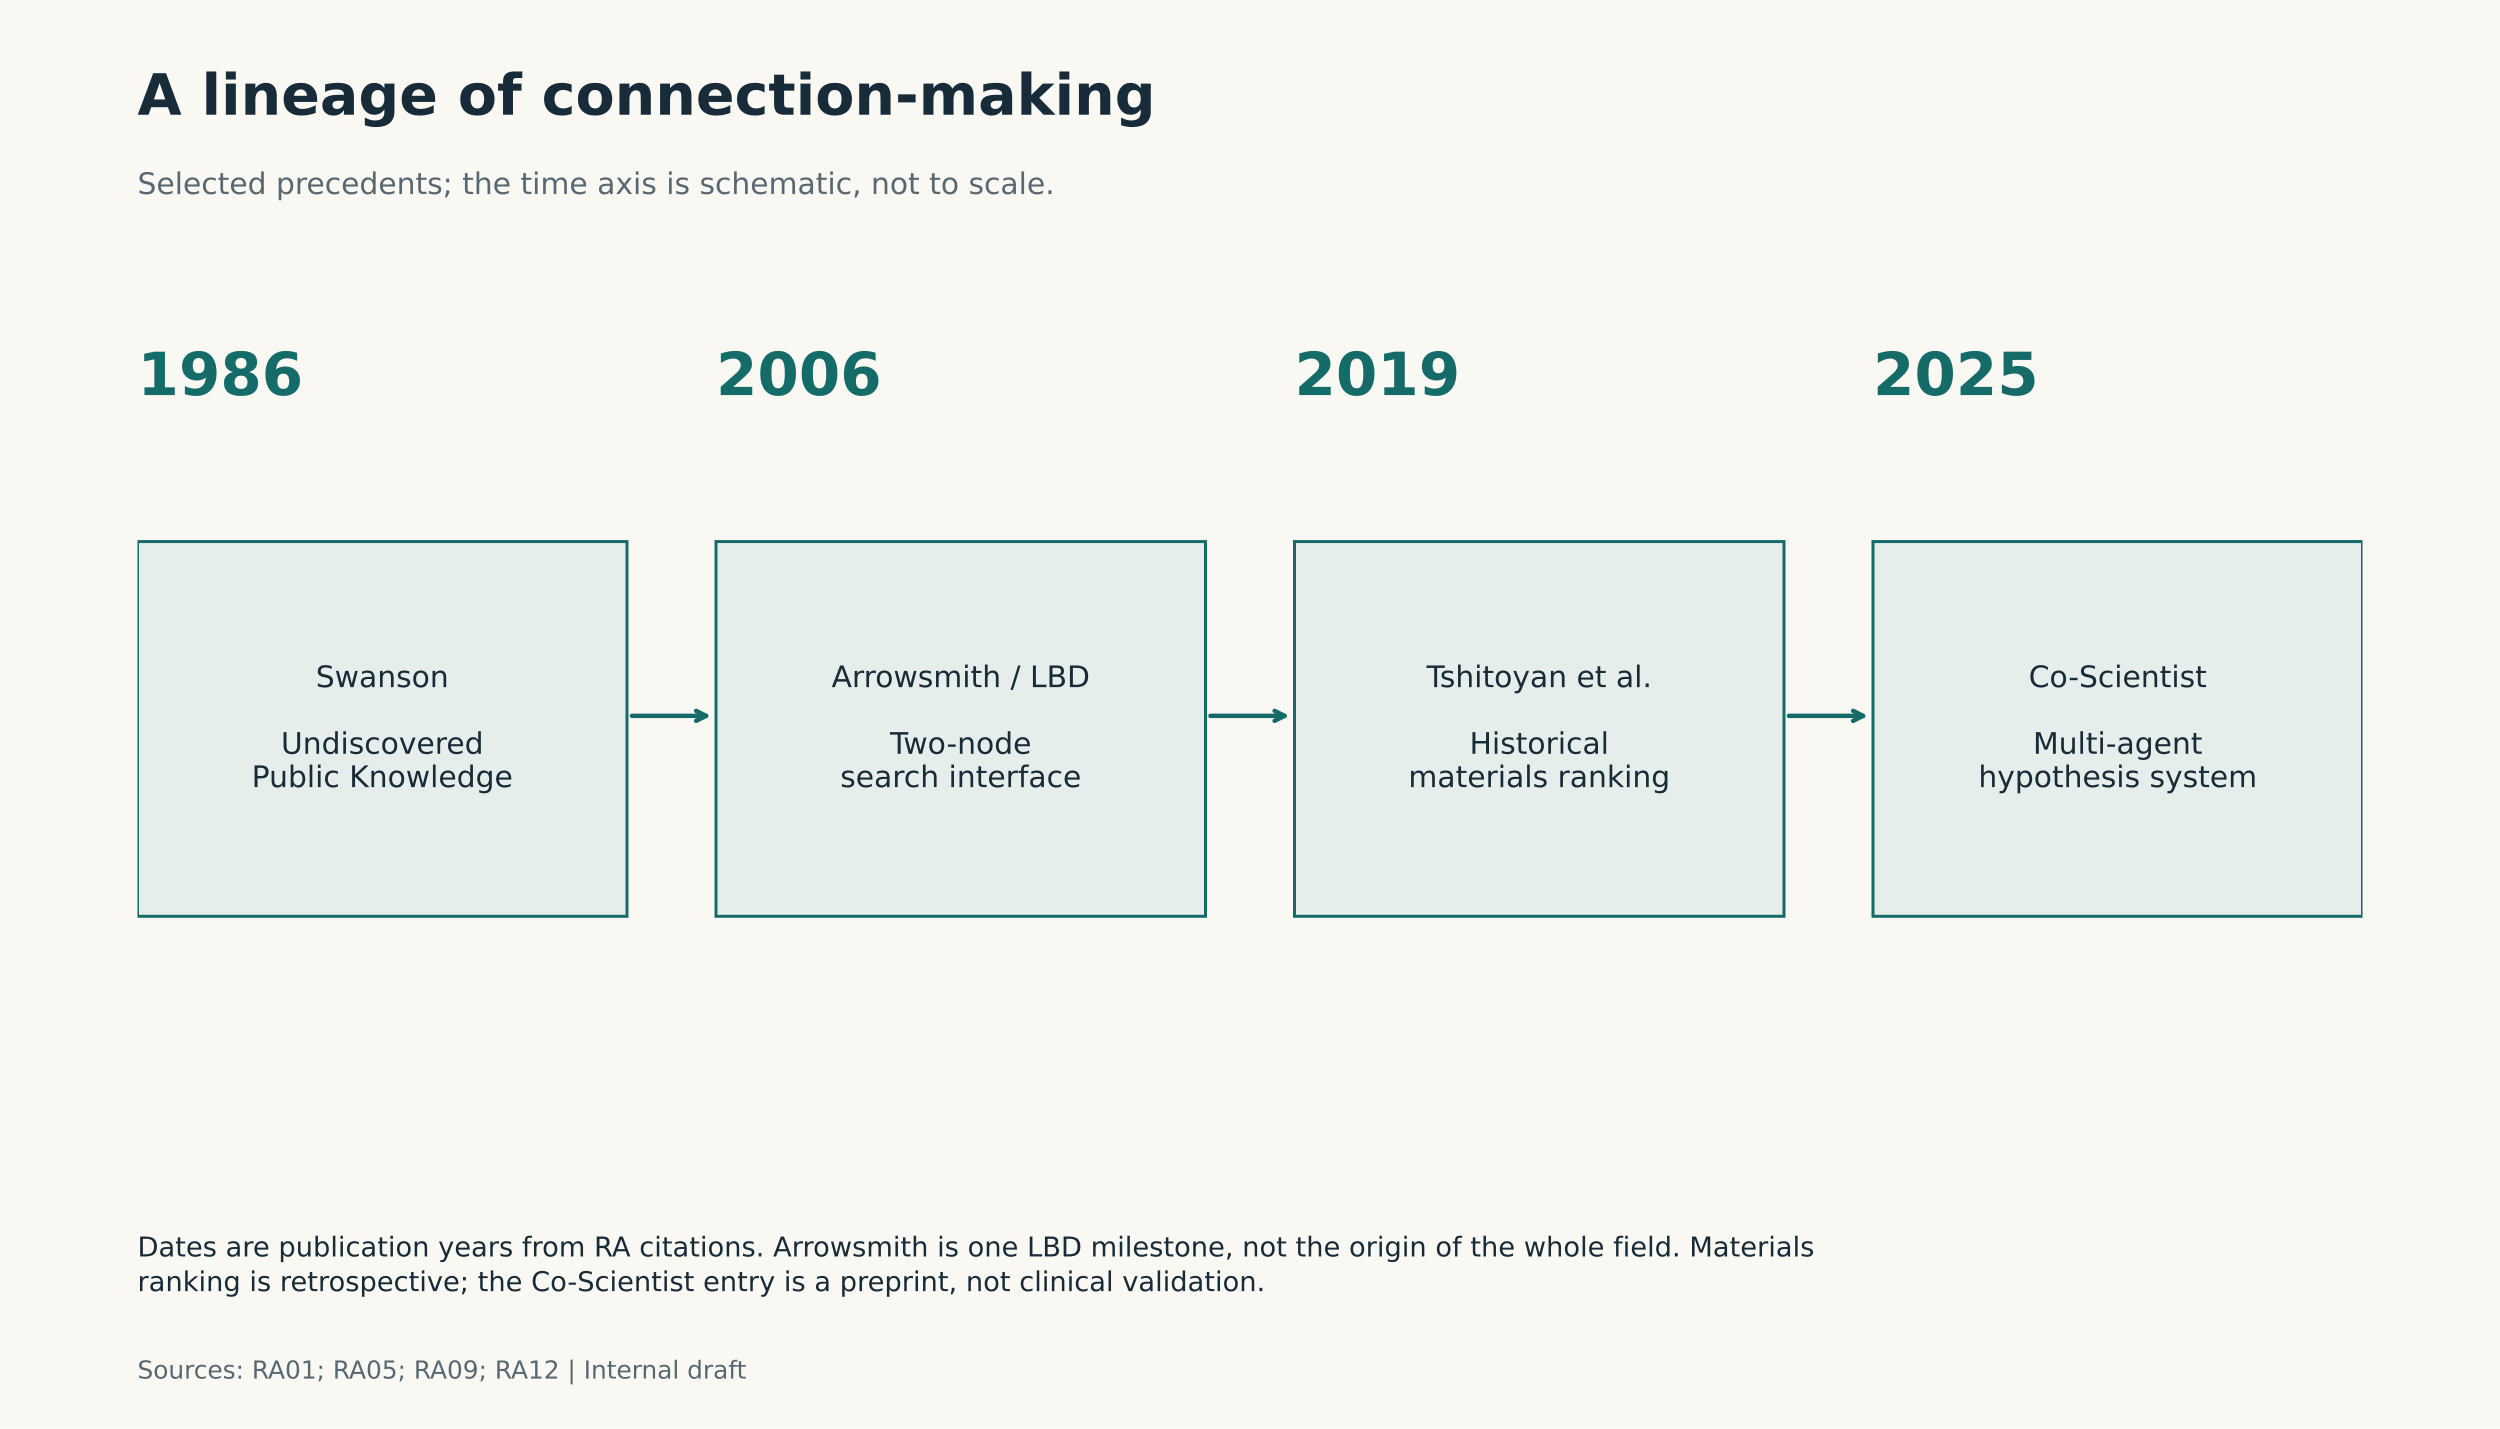
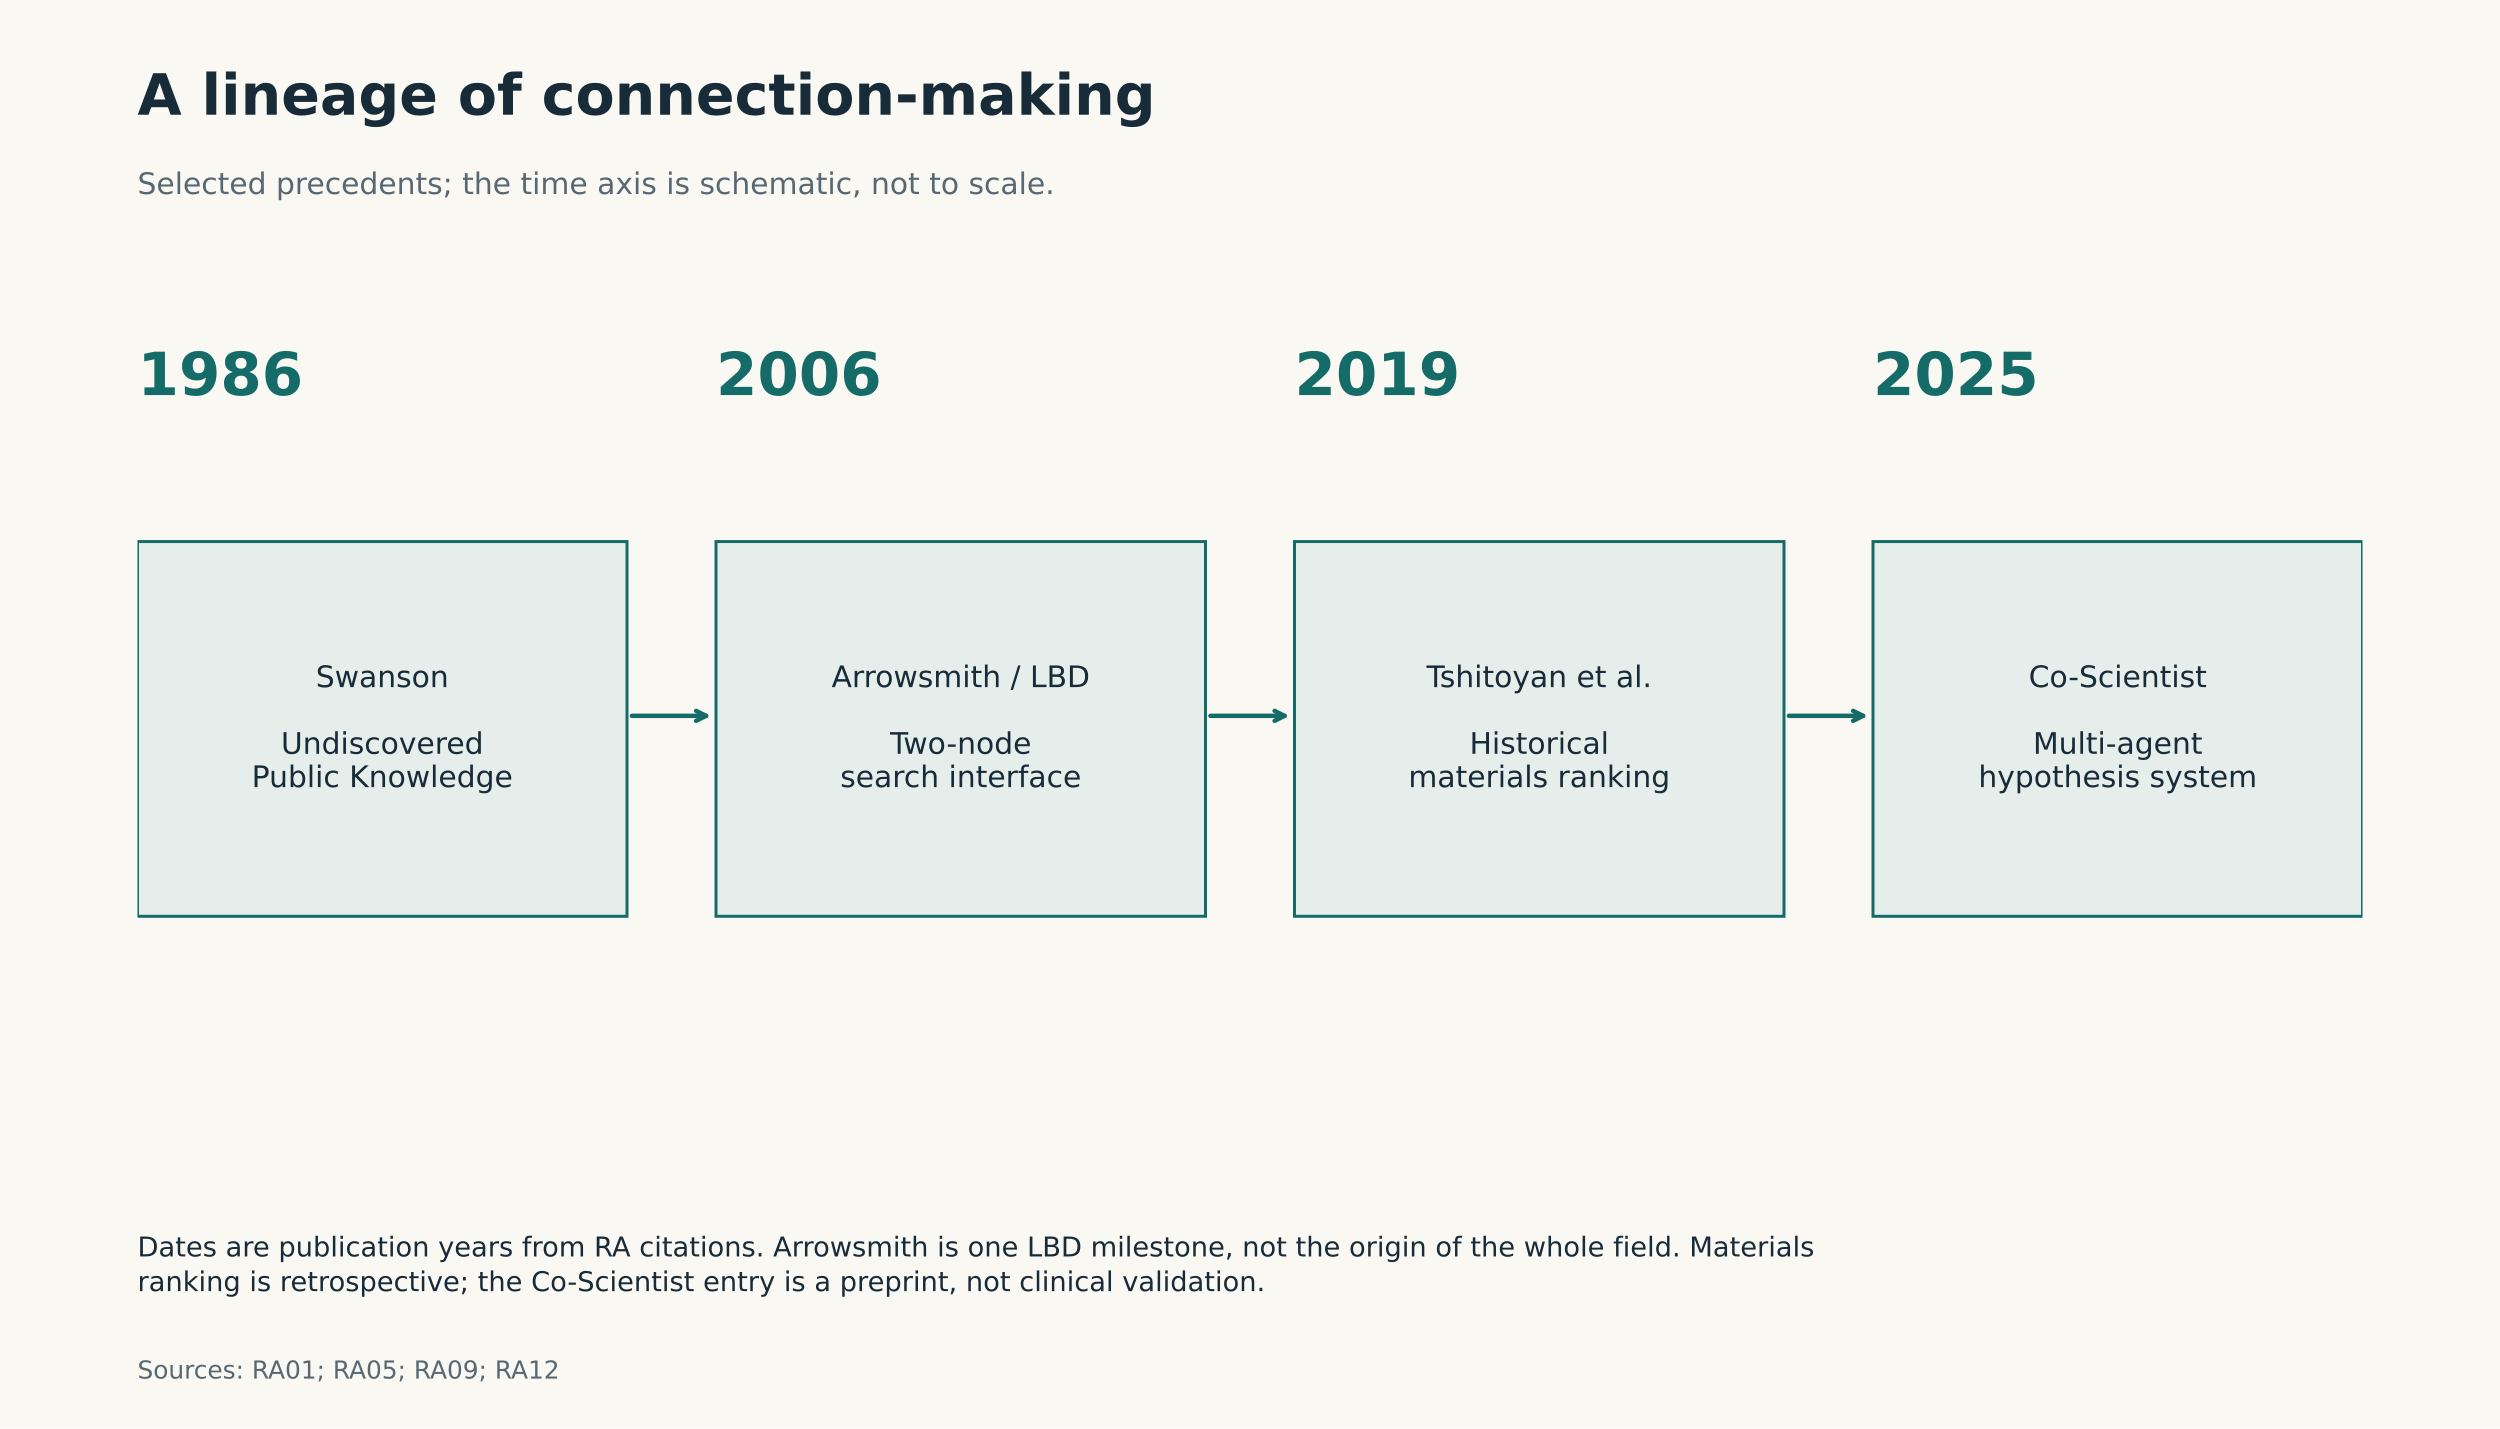
<svg xmlns="http://www.w3.org/2000/svg" width="1008pt" height="576pt" viewBox="0 0 1008 576" version="1.1">
  <defs>
    <style type="text/css">*{stroke-linejoin: round; stroke-linecap: butt}</style>
  </defs>
  <g id="figure_1">
    <g id="patch_1">
      <path d="M 0 576  L 1008 576  L 1008 0  L 0 0  z " style="fill: #faf8f2" />
    </g>
    <g id="axes_1">
      <g id="patch_2">
-         <path d="M 55.44 369.446  L 252.806 369.446  L 252.806 218.362  L 55.44 218.362  z " clip-path="url(#p192aa02bdc)" style="fill: #e5eeeb; stroke: #146b68; stroke-width: 1.2; stroke-linejoin: miter" />
+         <path d="M 55.44 369.446  L 252.806 369.446  L 252.806 218.362  L 55.44 218.362  z " clip-path="url(#pae25b53a86)" style="fill: #e5eeeb; stroke: #146b68; stroke-width: 1.2; stroke-linejoin: miter" />
      </g>
      <g id="patch_3">
-         <path d="M 288.691 369.446  L 486.058 369.446  L 486.058 218.362  L 288.691 218.362  z " clip-path="url(#p192aa02bdc)" style="fill: #e5eeeb; stroke: #146b68; stroke-width: 1.2; stroke-linejoin: miter" />
+         <path d="M 288.691 369.446  L 486.058 369.446  L 486.058 218.362  L 288.691 218.362  z " clip-path="url(#pae25b53a86)" style="fill: #e5eeeb; stroke: #146b68; stroke-width: 1.2; stroke-linejoin: miter" />
      </g>
      <g id="patch_4">
-         <path d="M 521.942 369.446  L 719.309 369.446  L 719.309 218.362  L 521.942 218.362  z " clip-path="url(#p192aa02bdc)" style="fill: #e5eeeb; stroke: #146b68; stroke-width: 1.2; stroke-linejoin: miter" />
+         <path d="M 521.942 369.446  L 719.309 369.446  L 719.309 218.362  L 521.942 218.362  z " clip-path="url(#pae25b53a86)" style="fill: #e5eeeb; stroke: #146b68; stroke-width: 1.2; stroke-linejoin: miter" />
      </g>
      <g id="patch_5">
-         <path d="M 755.194 369.446  L 952.56 369.446  L 952.56 218.362  L 755.194 218.362  z " clip-path="url(#p192aa02bdc)" style="fill: #e5eeeb; stroke: #146b68; stroke-width: 1.2; stroke-linejoin: miter" />
+         <path d="M 755.194 369.446  L 952.56 369.446  L 952.56 218.362  L 755.194 218.362  z " clip-path="url(#pae25b53a86)" style="fill: #e5eeeb; stroke: #146b68; stroke-width: 1.2; stroke-linejoin: miter" />
      </g>
      <g id="text_1">
        <text style="font-weight: 700; font-size: 24px; font-family: 'DejaVu Sans'; text-anchor: start; fill: #146b68" x="55.44" y="159.299" transform="rotate(-0 55.44 159.2987)">1986</text>
      </g>
      <g id="text_2">
        <text style="font-size: 12px; font-family: 'DejaVu Sans'; fill: #182b38" transform="translate(127.3285 277.0592)">Swanson</text>
        <text style="font-size: 12px; font-family: 'DejaVu Sans'; fill: #182b38" transform="translate(154.1232 290.4966)" />
        <text style="font-size: 12px; font-family: 'DejaVu Sans'; fill: #182b38" transform="translate(113.2819 303.9339)">Undiscovered</text>
        <text style="font-size: 12px; font-family: 'DejaVu Sans'; fill: #182b38" transform="translate(101.4751 317.3713)">Public Knowledge</text>
      </g>
      <g id="patch_6">
        <path d="M 254.808 288.634  Q 270.751 288.634 284.681 288.634  " style="fill: none; stroke: #146b68; stroke-width: 1.8; stroke-linecap: round" />
        <path d="M 280.681 286.634  L 284.681 288.634  L 280.681 290.634  " style="fill: none; stroke: #146b68; stroke-width: 1.8; stroke-linecap: round" />
      </g>
      <g id="text_3">
        <text style="font-weight: 700; font-size: 24px; font-family: 'DejaVu Sans'; text-anchor: start; fill: #146b68" x="288.691" y="159.299" transform="rotate(-0 288.6912 159.2987)">2006</text>
      </g>
      <g id="text_4">
        <text style="font-size: 12px; font-family: 'DejaVu Sans'; fill: #182b38" transform="translate(335.2925 277.0592)">Arrowsmith / LBD</text>
        <text style="font-size: 12px; font-family: 'DejaVu Sans'; fill: #182b38" transform="translate(387.3744 290.4966)" />
        <text style="font-size: 12px; font-family: 'DejaVu Sans'; fill: #182b38" transform="translate(358.8697 303.9339)">Two-node</text>
        <text style="font-size: 12px; font-family: 'DejaVu Sans'; fill: #182b38" transform="translate(338.78 317.3713)">search interface</text>
      </g>
      <g id="patch_7">
        <path d="M 488.059 288.634  Q 504.002 288.634 517.932 288.634  " style="fill: none; stroke: #146b68; stroke-width: 1.8; stroke-linecap: round" />
        <path d="M 513.932 286.634  L 517.932 288.634  L 513.932 290.634  " style="fill: none; stroke: #146b68; stroke-width: 1.8; stroke-linecap: round" />
      </g>
      <g id="text_5">
        <text style="font-weight: 700; font-size: 24px; font-family: 'DejaVu Sans'; text-anchor: start; fill: #146b68" x="521.942" y="159.299" transform="rotate(-0 521.9424 159.2987)">2019</text>
      </g>
      <g id="text_6">
        <text style="font-size: 12px; font-family: 'DejaVu Sans'; fill: #182b38" transform="translate(575.1934 277.0592)">Tshitoyan et al.</text>
        <text style="font-size: 12px; font-family: 'DejaVu Sans'; fill: #182b38" transform="translate(620.6256 290.4966)" />
        <text style="font-size: 12px; font-family: 'DejaVu Sans'; fill: #182b38" transform="translate(592.5212 303.9339)">Historical</text>
        <text style="font-size: 12px; font-family: 'DejaVu Sans'; fill: #182b38" transform="translate(567.8519 317.3713)">materials ranking</text>
      </g>
      <g id="patch_8">
        <path d="M 721.311 288.634  Q 737.253 288.634 751.183 288.634  " style="fill: none; stroke: #146b68; stroke-width: 1.8; stroke-linecap: round" />
        <path d="M 747.183 286.634  L 751.183 288.634  L 747.183 290.634  " style="fill: none; stroke: #146b68; stroke-width: 1.8; stroke-linecap: round" />
      </g>
      <g id="text_7">
        <text style="font-weight: 700; font-size: 24px; font-family: 'DejaVu Sans'; text-anchor: start; fill: #146b68" x="755.194" y="159.299" transform="rotate(-0 755.1936 159.2987)">2025</text>
      </g>
      <g id="text_8">
        <text style="font-size: 12px; font-family: 'DejaVu Sans'; fill: #182b38" transform="translate(817.9724 277.0592)">Co-Scientist</text>
        <text style="font-size: 12px; font-family: 'DejaVu Sans'; fill: #182b38" transform="translate(853.8768 290.4966)" />
        <text style="font-size: 12px; font-family: 'DejaVu Sans'; fill: #182b38" transform="translate(819.7143 303.9339)">Multi-agent</text>
        <text style="font-size: 12px; font-family: 'DejaVu Sans'; fill: #182b38" transform="translate(797.6802 317.3713)">hypothesis system</text>
      </g>
    </g>
    <g id="text_9">
      <text style="font-weight: 700; font-size: 23px; font-family: 'DejaVu Sans'; text-anchor: start; fill: #182b38" x="55.44" y="46.276" transform="rotate(-0 55.44 46.27641)">A lineage of connection-making</text>
    </g>
    <g id="text_10">
      <text style="font-size: 12px; font-family: 'DejaVu Sans'; text-anchor: start; fill: #586873" x="55.44" y="78.238" transform="rotate(-0 55.44 78.23812)">Selected precedents; the time axis is schematic, not to scale.</text>
    </g>
    <g id="text_11">
      <text style="font-size: 11px; font-family: 'DejaVu Sans'; fill: #182b38" transform="translate(55.44 506.5983)">Dates are publication years from RA citations. Arrowsmith is one LBD milestone, not the origin of the whole field. Materials</text>
      <text style="font-size: 11px; font-family: 'DejaVu Sans'; fill: #182b38" transform="translate(55.44 520.5875)">ranking is retrospective; the Co-Scientist entry is a preprint, not clinical validation.</text>
    </g>
    <g id="text_12">
-       <text style="font-size: 10px; font-family: 'DejaVu Sans'; text-anchor: start; fill: #586873" x="55.44" y="555.84" transform="rotate(-0 55.44 555.84)">Sources: RA01; RA05; RA09; RA12  |  Internal draft</text>
+       <text style="font-size: 10px; font-family: 'DejaVu Sans'; text-anchor: start; fill: #586873" x="55.44" y="555.84" transform="rotate(-0 55.44 555.84)">Sources: RA01; RA05; RA09; RA12</text>
    </g>
  </g>
  <defs>
-     <clipPath id="p192aa02bdc">
+     <clipPath id="pae25b53a86">
      <rect x="55.44" y="109.44" width="897.12" height="351.36" />
    </clipPath>
  </defs>
</svg>
